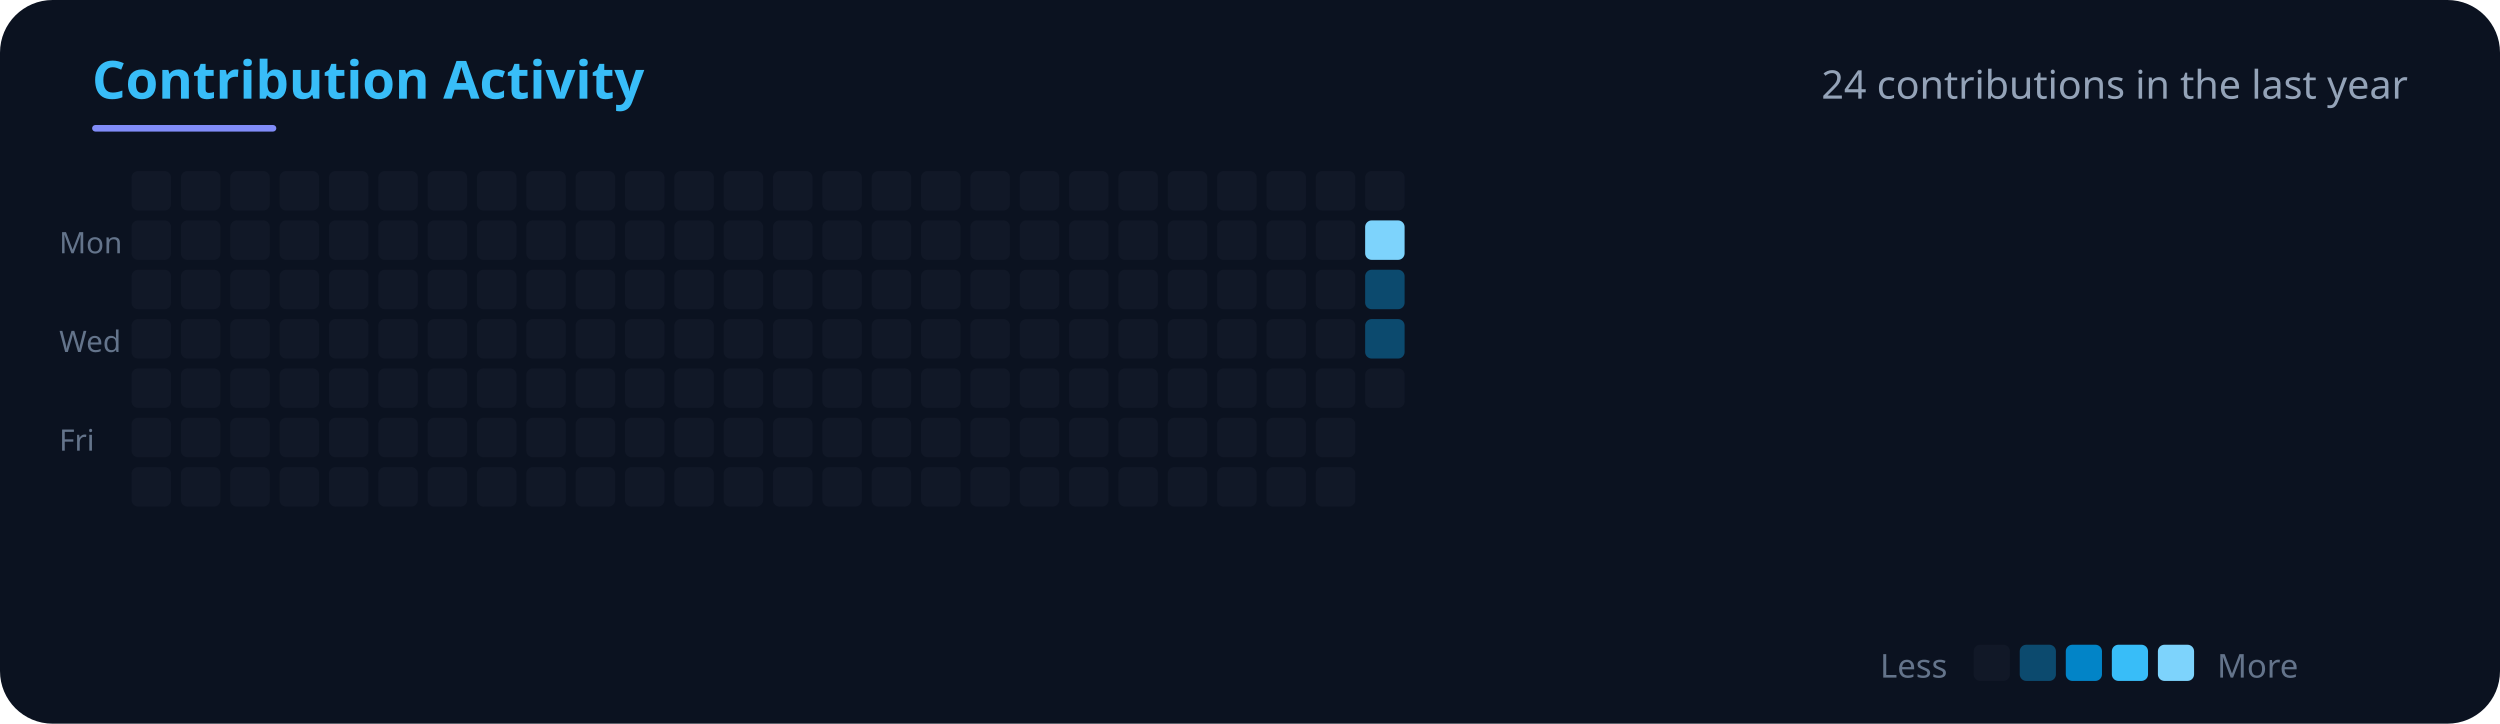
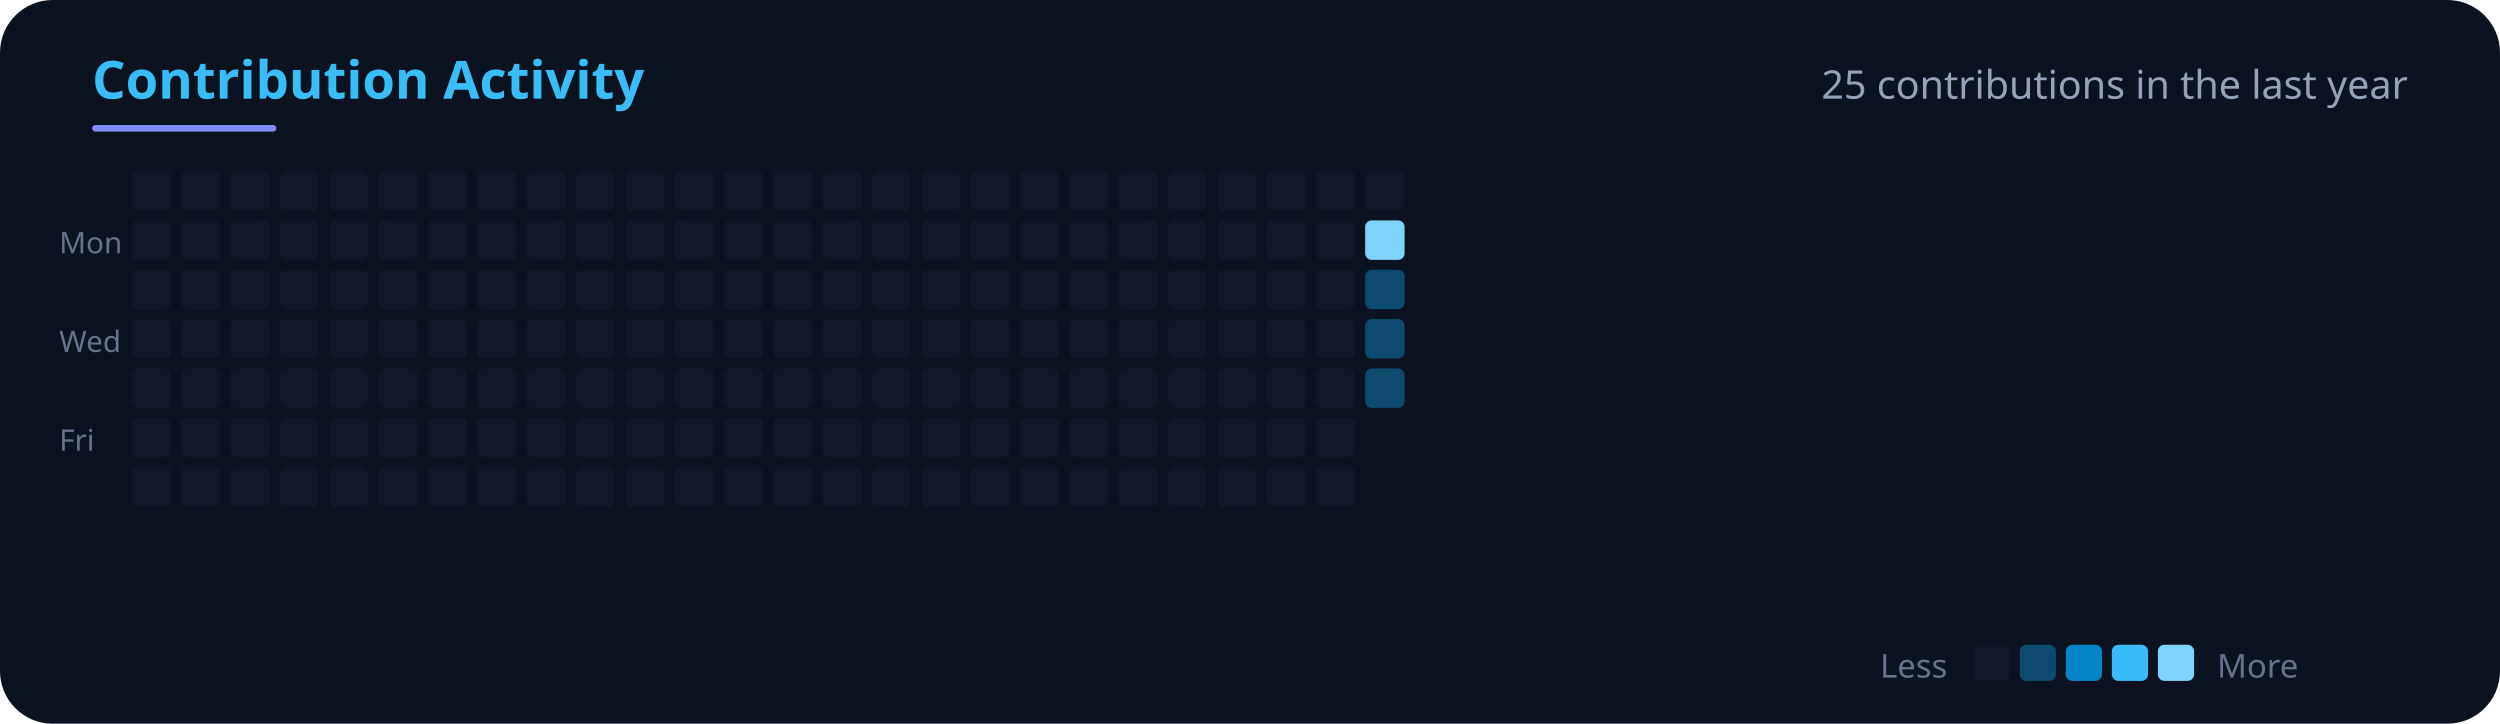
<svg xmlns="http://www.w3.org/2000/svg" width="760" height="220" viewBox="0 0 760 220" role="img">
  <rect width="100%" height="100%" rx="16" fill="#0B1220" />
  <text x="28" y="30" fill="#38BDF8" font-family="Segoe UI, Ubuntu, sans-serif" font-size="16" font-weight="700">Contribution Activity</text>
-   <text x="732" y="30" text-anchor="end" fill="#94A3B8" font-family="Segoe UI, Ubuntu, sans-serif" font-size="12">24 contributions in the last year</text>
+   <text x="732" y="30" text-anchor="end" fill="#94A3B8" font-family="Segoe UI, Ubuntu, sans-serif" font-size="12">25 contributions in the last year</text>
  <rect x="28" y="38" width="56" height="2" rx="1" fill="#818CF8" />
  <text x="18" y="77" fill="#64748B" font-family="Segoe UI, Ubuntu, sans-serif" font-size="9">Mon</text>
  <text x="18" y="107" fill="#64748B" font-family="Segoe UI, Ubuntu, sans-serif" font-size="9">Wed</text>
  <text x="18" y="137" fill="#64748B" font-family="Segoe UI, Ubuntu, sans-serif" font-size="9">Fri</text>
  <rect x="40" y="52" width="12" height="12" rx="2" fill="#111827" />
  <rect x="40" y="67" width="12" height="12" rx="2" fill="#111827" />
  <rect x="40" y="82" width="12" height="12" rx="2" fill="#111827" />
  <rect x="40" y="97" width="12" height="12" rx="2" fill="#111827" />
  <rect x="40" y="112" width="12" height="12" rx="2" fill="#111827" />
  <rect x="40" y="127" width="12" height="12" rx="2" fill="#111827" />
  <rect x="40" y="142" width="12" height="12" rx="2" fill="#111827" />
  <rect x="55" y="52" width="12" height="12" rx="2" fill="#111827" />
  <rect x="55" y="67" width="12" height="12" rx="2" fill="#111827" />
  <rect x="55" y="82" width="12" height="12" rx="2" fill="#111827" />
  <rect x="55" y="97" width="12" height="12" rx="2" fill="#111827" />
  <rect x="55" y="112" width="12" height="12" rx="2" fill="#111827" />
  <rect x="55" y="127" width="12" height="12" rx="2" fill="#111827" />
  <rect x="55" y="142" width="12" height="12" rx="2" fill="#111827" />
  <rect x="70" y="52" width="12" height="12" rx="2" fill="#111827" />
  <rect x="70" y="67" width="12" height="12" rx="2" fill="#111827" />
  <rect x="70" y="82" width="12" height="12" rx="2" fill="#111827" />
  <rect x="70" y="97" width="12" height="12" rx="2" fill="#111827" />
  <rect x="70" y="112" width="12" height="12" rx="2" fill="#111827" />
  <rect x="70" y="127" width="12" height="12" rx="2" fill="#111827" />
  <rect x="70" y="142" width="12" height="12" rx="2" fill="#111827" />
  <rect x="85" y="52" width="12" height="12" rx="2" fill="#111827" />
  <rect x="85" y="67" width="12" height="12" rx="2" fill="#111827" />
  <rect x="85" y="82" width="12" height="12" rx="2" fill="#111827" />
  <rect x="85" y="97" width="12" height="12" rx="2" fill="#111827" />
  <rect x="85" y="112" width="12" height="12" rx="2" fill="#111827" />
  <rect x="85" y="127" width="12" height="12" rx="2" fill="#111827" />
  <rect x="85" y="142" width="12" height="12" rx="2" fill="#111827" />
  <rect x="100" y="52" width="12" height="12" rx="2" fill="#111827" />
  <rect x="100" y="67" width="12" height="12" rx="2" fill="#111827" />
  <rect x="100" y="82" width="12" height="12" rx="2" fill="#111827" />
  <rect x="100" y="97" width="12" height="12" rx="2" fill="#111827" />
  <rect x="100" y="112" width="12" height="12" rx="2" fill="#111827" />
  <rect x="100" y="127" width="12" height="12" rx="2" fill="#111827" />
  <rect x="100" y="142" width="12" height="12" rx="2" fill="#111827" />
  <rect x="115" y="52" width="12" height="12" rx="2" fill="#111827" />
  <rect x="115" y="67" width="12" height="12" rx="2" fill="#111827" />
  <rect x="115" y="82" width="12" height="12" rx="2" fill="#111827" />
  <rect x="115" y="97" width="12" height="12" rx="2" fill="#111827" />
  <rect x="115" y="112" width="12" height="12" rx="2" fill="#111827" />
  <rect x="115" y="127" width="12" height="12" rx="2" fill="#111827" />
  <rect x="115" y="142" width="12" height="12" rx="2" fill="#111827" />
  <rect x="130" y="52" width="12" height="12" rx="2" fill="#111827" />
  <rect x="130" y="67" width="12" height="12" rx="2" fill="#111827" />
  <rect x="130" y="82" width="12" height="12" rx="2" fill="#111827" />
  <rect x="130" y="97" width="12" height="12" rx="2" fill="#111827" />
  <rect x="130" y="112" width="12" height="12" rx="2" fill="#111827" />
  <rect x="130" y="127" width="12" height="12" rx="2" fill="#111827" />
  <rect x="130" y="142" width="12" height="12" rx="2" fill="#111827" />
  <rect x="145" y="52" width="12" height="12" rx="2" fill="#111827" />
  <rect x="145" y="67" width="12" height="12" rx="2" fill="#111827" />
  <rect x="145" y="82" width="12" height="12" rx="2" fill="#111827" />
  <rect x="145" y="97" width="12" height="12" rx="2" fill="#111827" />
  <rect x="145" y="112" width="12" height="12" rx="2" fill="#111827" />
  <rect x="145" y="127" width="12" height="12" rx="2" fill="#111827" />
  <rect x="145" y="142" width="12" height="12" rx="2" fill="#111827" />
  <rect x="160" y="52" width="12" height="12" rx="2" fill="#111827" />
  <rect x="160" y="67" width="12" height="12" rx="2" fill="#111827" />
  <rect x="160" y="82" width="12" height="12" rx="2" fill="#111827" />
  <rect x="160" y="97" width="12" height="12" rx="2" fill="#111827" />
  <rect x="160" y="112" width="12" height="12" rx="2" fill="#111827" />
  <rect x="160" y="127" width="12" height="12" rx="2" fill="#111827" />
  <rect x="160" y="142" width="12" height="12" rx="2" fill="#111827" />
  <rect x="175" y="52" width="12" height="12" rx="2" fill="#111827" />
  <rect x="175" y="67" width="12" height="12" rx="2" fill="#111827" />
  <rect x="175" y="82" width="12" height="12" rx="2" fill="#111827" />
  <rect x="175" y="97" width="12" height="12" rx="2" fill="#111827" />
  <rect x="175" y="112" width="12" height="12" rx="2" fill="#111827" />
  <rect x="175" y="127" width="12" height="12" rx="2" fill="#111827" />
  <rect x="175" y="142" width="12" height="12" rx="2" fill="#111827" />
  <rect x="190" y="52" width="12" height="12" rx="2" fill="#111827" />
  <rect x="190" y="67" width="12" height="12" rx="2" fill="#111827" />
  <rect x="190" y="82" width="12" height="12" rx="2" fill="#111827" />
  <rect x="190" y="97" width="12" height="12" rx="2" fill="#111827" />
  <rect x="190" y="112" width="12" height="12" rx="2" fill="#111827" />
  <rect x="190" y="127" width="12" height="12" rx="2" fill="#111827" />
  <rect x="190" y="142" width="12" height="12" rx="2" fill="#111827" />
  <rect x="205" y="52" width="12" height="12" rx="2" fill="#111827" />
  <rect x="205" y="67" width="12" height="12" rx="2" fill="#111827" />
  <rect x="205" y="82" width="12" height="12" rx="2" fill="#111827" />
  <rect x="205" y="97" width="12" height="12" rx="2" fill="#111827" />
  <rect x="205" y="112" width="12" height="12" rx="2" fill="#111827" />
  <rect x="205" y="127" width="12" height="12" rx="2" fill="#111827" />
  <rect x="205" y="142" width="12" height="12" rx="2" fill="#111827" />
  <rect x="220" y="52" width="12" height="12" rx="2" fill="#111827" />
  <rect x="220" y="67" width="12" height="12" rx="2" fill="#111827" />
  <rect x="220" y="82" width="12" height="12" rx="2" fill="#111827" />
  <rect x="220" y="97" width="12" height="12" rx="2" fill="#111827" />
  <rect x="220" y="112" width="12" height="12" rx="2" fill="#111827" />
  <rect x="220" y="127" width="12" height="12" rx="2" fill="#111827" />
  <rect x="220" y="142" width="12" height="12" rx="2" fill="#111827" />
  <rect x="235" y="52" width="12" height="12" rx="2" fill="#111827" />
  <rect x="235" y="67" width="12" height="12" rx="2" fill="#111827" />
  <rect x="235" y="82" width="12" height="12" rx="2" fill="#111827" />
  <rect x="235" y="97" width="12" height="12" rx="2" fill="#111827" />
  <rect x="235" y="112" width="12" height="12" rx="2" fill="#111827" />
  <rect x="235" y="127" width="12" height="12" rx="2" fill="#111827" />
  <rect x="235" y="142" width="12" height="12" rx="2" fill="#111827" />
  <rect x="250" y="52" width="12" height="12" rx="2" fill="#111827" />
  <rect x="250" y="67" width="12" height="12" rx="2" fill="#111827" />
  <rect x="250" y="82" width="12" height="12" rx="2" fill="#111827" />
  <rect x="250" y="97" width="12" height="12" rx="2" fill="#111827" />
  <rect x="250" y="112" width="12" height="12" rx="2" fill="#111827" />
  <rect x="250" y="127" width="12" height="12" rx="2" fill="#111827" />
  <rect x="250" y="142" width="12" height="12" rx="2" fill="#111827" />
  <rect x="265" y="52" width="12" height="12" rx="2" fill="#111827" />
  <rect x="265" y="67" width="12" height="12" rx="2" fill="#111827" />
  <rect x="265" y="82" width="12" height="12" rx="2" fill="#111827" />
  <rect x="265" y="97" width="12" height="12" rx="2" fill="#111827" />
  <rect x="265" y="112" width="12" height="12" rx="2" fill="#111827" />
  <rect x="265" y="127" width="12" height="12" rx="2" fill="#111827" />
  <rect x="265" y="142" width="12" height="12" rx="2" fill="#111827" />
  <rect x="280" y="52" width="12" height="12" rx="2" fill="#111827" />
  <rect x="280" y="67" width="12" height="12" rx="2" fill="#111827" />
  <rect x="280" y="82" width="12" height="12" rx="2" fill="#111827" />
  <rect x="280" y="97" width="12" height="12" rx="2" fill="#111827" />
  <rect x="280" y="112" width="12" height="12" rx="2" fill="#111827" />
  <rect x="280" y="127" width="12" height="12" rx="2" fill="#111827" />
  <rect x="280" y="142" width="12" height="12" rx="2" fill="#111827" />
  <rect x="295" y="52" width="12" height="12" rx="2" fill="#111827" />
  <rect x="295" y="67" width="12" height="12" rx="2" fill="#111827" />
  <rect x="295" y="82" width="12" height="12" rx="2" fill="#111827" />
  <rect x="295" y="97" width="12" height="12" rx="2" fill="#111827" />
  <rect x="295" y="112" width="12" height="12" rx="2" fill="#111827" />
  <rect x="295" y="127" width="12" height="12" rx="2" fill="#111827" />
  <rect x="295" y="142" width="12" height="12" rx="2" fill="#111827" />
  <rect x="310" y="52" width="12" height="12" rx="2" fill="#111827" />
  <rect x="310" y="67" width="12" height="12" rx="2" fill="#111827" />
  <rect x="310" y="82" width="12" height="12" rx="2" fill="#111827" />
  <rect x="310" y="97" width="12" height="12" rx="2" fill="#111827" />
  <rect x="310" y="112" width="12" height="12" rx="2" fill="#111827" />
  <rect x="310" y="127" width="12" height="12" rx="2" fill="#111827" />
  <rect x="310" y="142" width="12" height="12" rx="2" fill="#111827" />
  <rect x="325" y="52" width="12" height="12" rx="2" fill="#111827" />
  <rect x="325" y="67" width="12" height="12" rx="2" fill="#111827" />
  <rect x="325" y="82" width="12" height="12" rx="2" fill="#111827" />
  <rect x="325" y="97" width="12" height="12" rx="2" fill="#111827" />
  <rect x="325" y="112" width="12" height="12" rx="2" fill="#111827" />
  <rect x="325" y="127" width="12" height="12" rx="2" fill="#111827" />
  <rect x="325" y="142" width="12" height="12" rx="2" fill="#111827" />
  <rect x="340" y="52" width="12" height="12" rx="2" fill="#111827" />
  <rect x="340" y="67" width="12" height="12" rx="2" fill="#111827" />
  <rect x="340" y="82" width="12" height="12" rx="2" fill="#111827" />
  <rect x="340" y="97" width="12" height="12" rx="2" fill="#111827" />
  <rect x="340" y="112" width="12" height="12" rx="2" fill="#111827" />
  <rect x="340" y="127" width="12" height="12" rx="2" fill="#111827" />
  <rect x="340" y="142" width="12" height="12" rx="2" fill="#111827" />
  <rect x="355" y="52" width="12" height="12" rx="2" fill="#111827" />
  <rect x="355" y="67" width="12" height="12" rx="2" fill="#111827" />
  <rect x="355" y="82" width="12" height="12" rx="2" fill="#111827" />
  <rect x="355" y="97" width="12" height="12" rx="2" fill="#111827" />
  <rect x="355" y="112" width="12" height="12" rx="2" fill="#111827" />
  <rect x="355" y="127" width="12" height="12" rx="2" fill="#111827" />
  <rect x="355" y="142" width="12" height="12" rx="2" fill="#111827" />
  <rect x="370" y="52" width="12" height="12" rx="2" fill="#111827" />
  <rect x="370" y="67" width="12" height="12" rx="2" fill="#111827" />
  <rect x="370" y="82" width="12" height="12" rx="2" fill="#111827" />
  <rect x="370" y="97" width="12" height="12" rx="2" fill="#111827" />
  <rect x="370" y="112" width="12" height="12" rx="2" fill="#111827" />
  <rect x="370" y="127" width="12" height="12" rx="2" fill="#111827" />
  <rect x="370" y="142" width="12" height="12" rx="2" fill="#111827" />
  <rect x="385" y="52" width="12" height="12" rx="2" fill="#111827" />
  <rect x="385" y="67" width="12" height="12" rx="2" fill="#111827" />
  <rect x="385" y="82" width="12" height="12" rx="2" fill="#111827" />
  <rect x="385" y="97" width="12" height="12" rx="2" fill="#111827" />
  <rect x="385" y="112" width="12" height="12" rx="2" fill="#111827" />
  <rect x="385" y="127" width="12" height="12" rx="2" fill="#111827" />
  <rect x="385" y="142" width="12" height="12" rx="2" fill="#111827" />
  <rect x="400" y="52" width="12" height="12" rx="2" fill="#111827" />
  <rect x="400" y="67" width="12" height="12" rx="2" fill="#111827" />
  <rect x="400" y="82" width="12" height="12" rx="2" fill="#111827" />
  <rect x="400" y="97" width="12" height="12" rx="2" fill="#111827" />
  <rect x="400" y="112" width="12" height="12" rx="2" fill="#111827" />
  <rect x="400" y="127" width="12" height="12" rx="2" fill="#111827" />
  <rect x="400" y="142" width="12" height="12" rx="2" fill="#111827" />
  <rect x="415" y="52" width="12" height="12" rx="2" fill="#111827" />
  <rect x="415" y="67" width="12" height="12" rx="2" fill="#7DD3FC" />
  <rect x="415" y="82" width="12" height="12" rx="2" fill="#0C4A6E" />
  <rect x="415" y="97" width="12" height="12" rx="2" fill="#0C4A6E" />
-   <rect x="415" y="112" width="12" height="12" rx="2" fill="#111827" />
+   <rect x="415" y="112" width="12" height="12" rx="2" fill="#0C4A6E" />
  <text x="592" y="206" text-anchor="end" fill="#64748B" font-size="10" font-family="Segoe UI, Ubuntu, sans-serif">Less</text>
  <rect x="600" y="196" width="11" height="11" rx="2" fill="#111827" />
  <rect x="614" y="196" width="11" height="11" rx="2" fill="#0C4A6E" />
  <rect x="628" y="196" width="11" height="11" rx="2" fill="#0284C7" />
  <rect x="642" y="196" width="11" height="11" rx="2" fill="#38BDF8" />
  <rect x="656" y="196" width="11" height="11" rx="2" fill="#7DD3FC" />
  <text x="674" y="206" fill="#64748B" font-size="10" font-family="Segoe UI, Ubuntu, sans-serif">More</text>
</svg>
